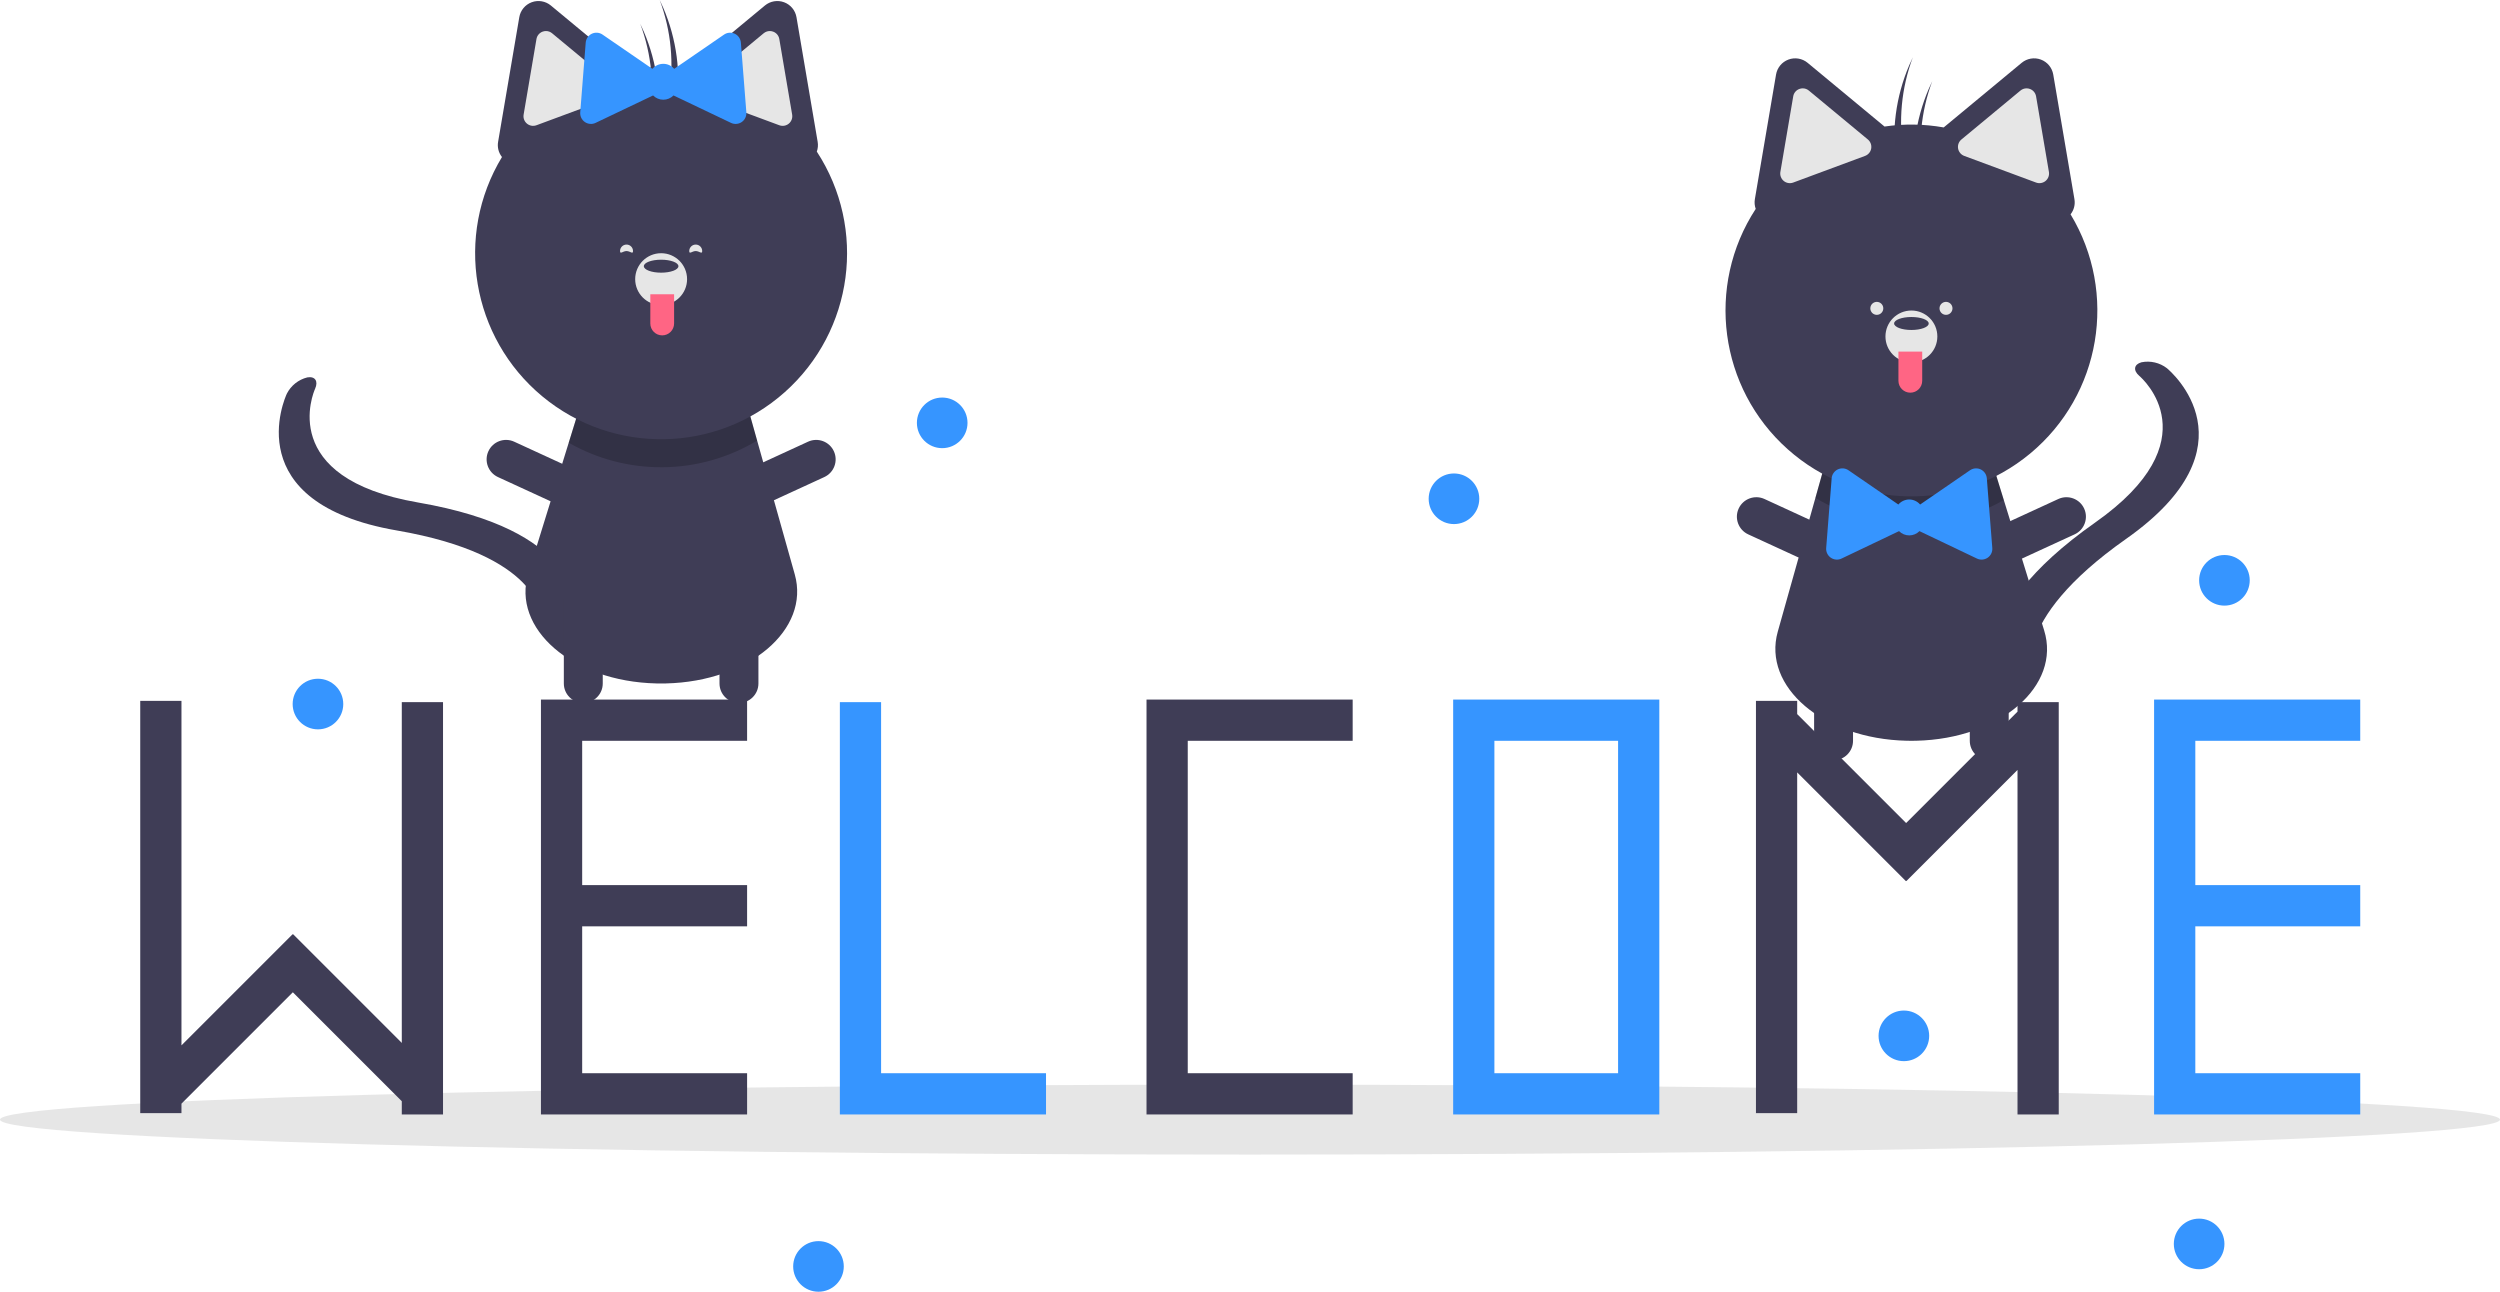
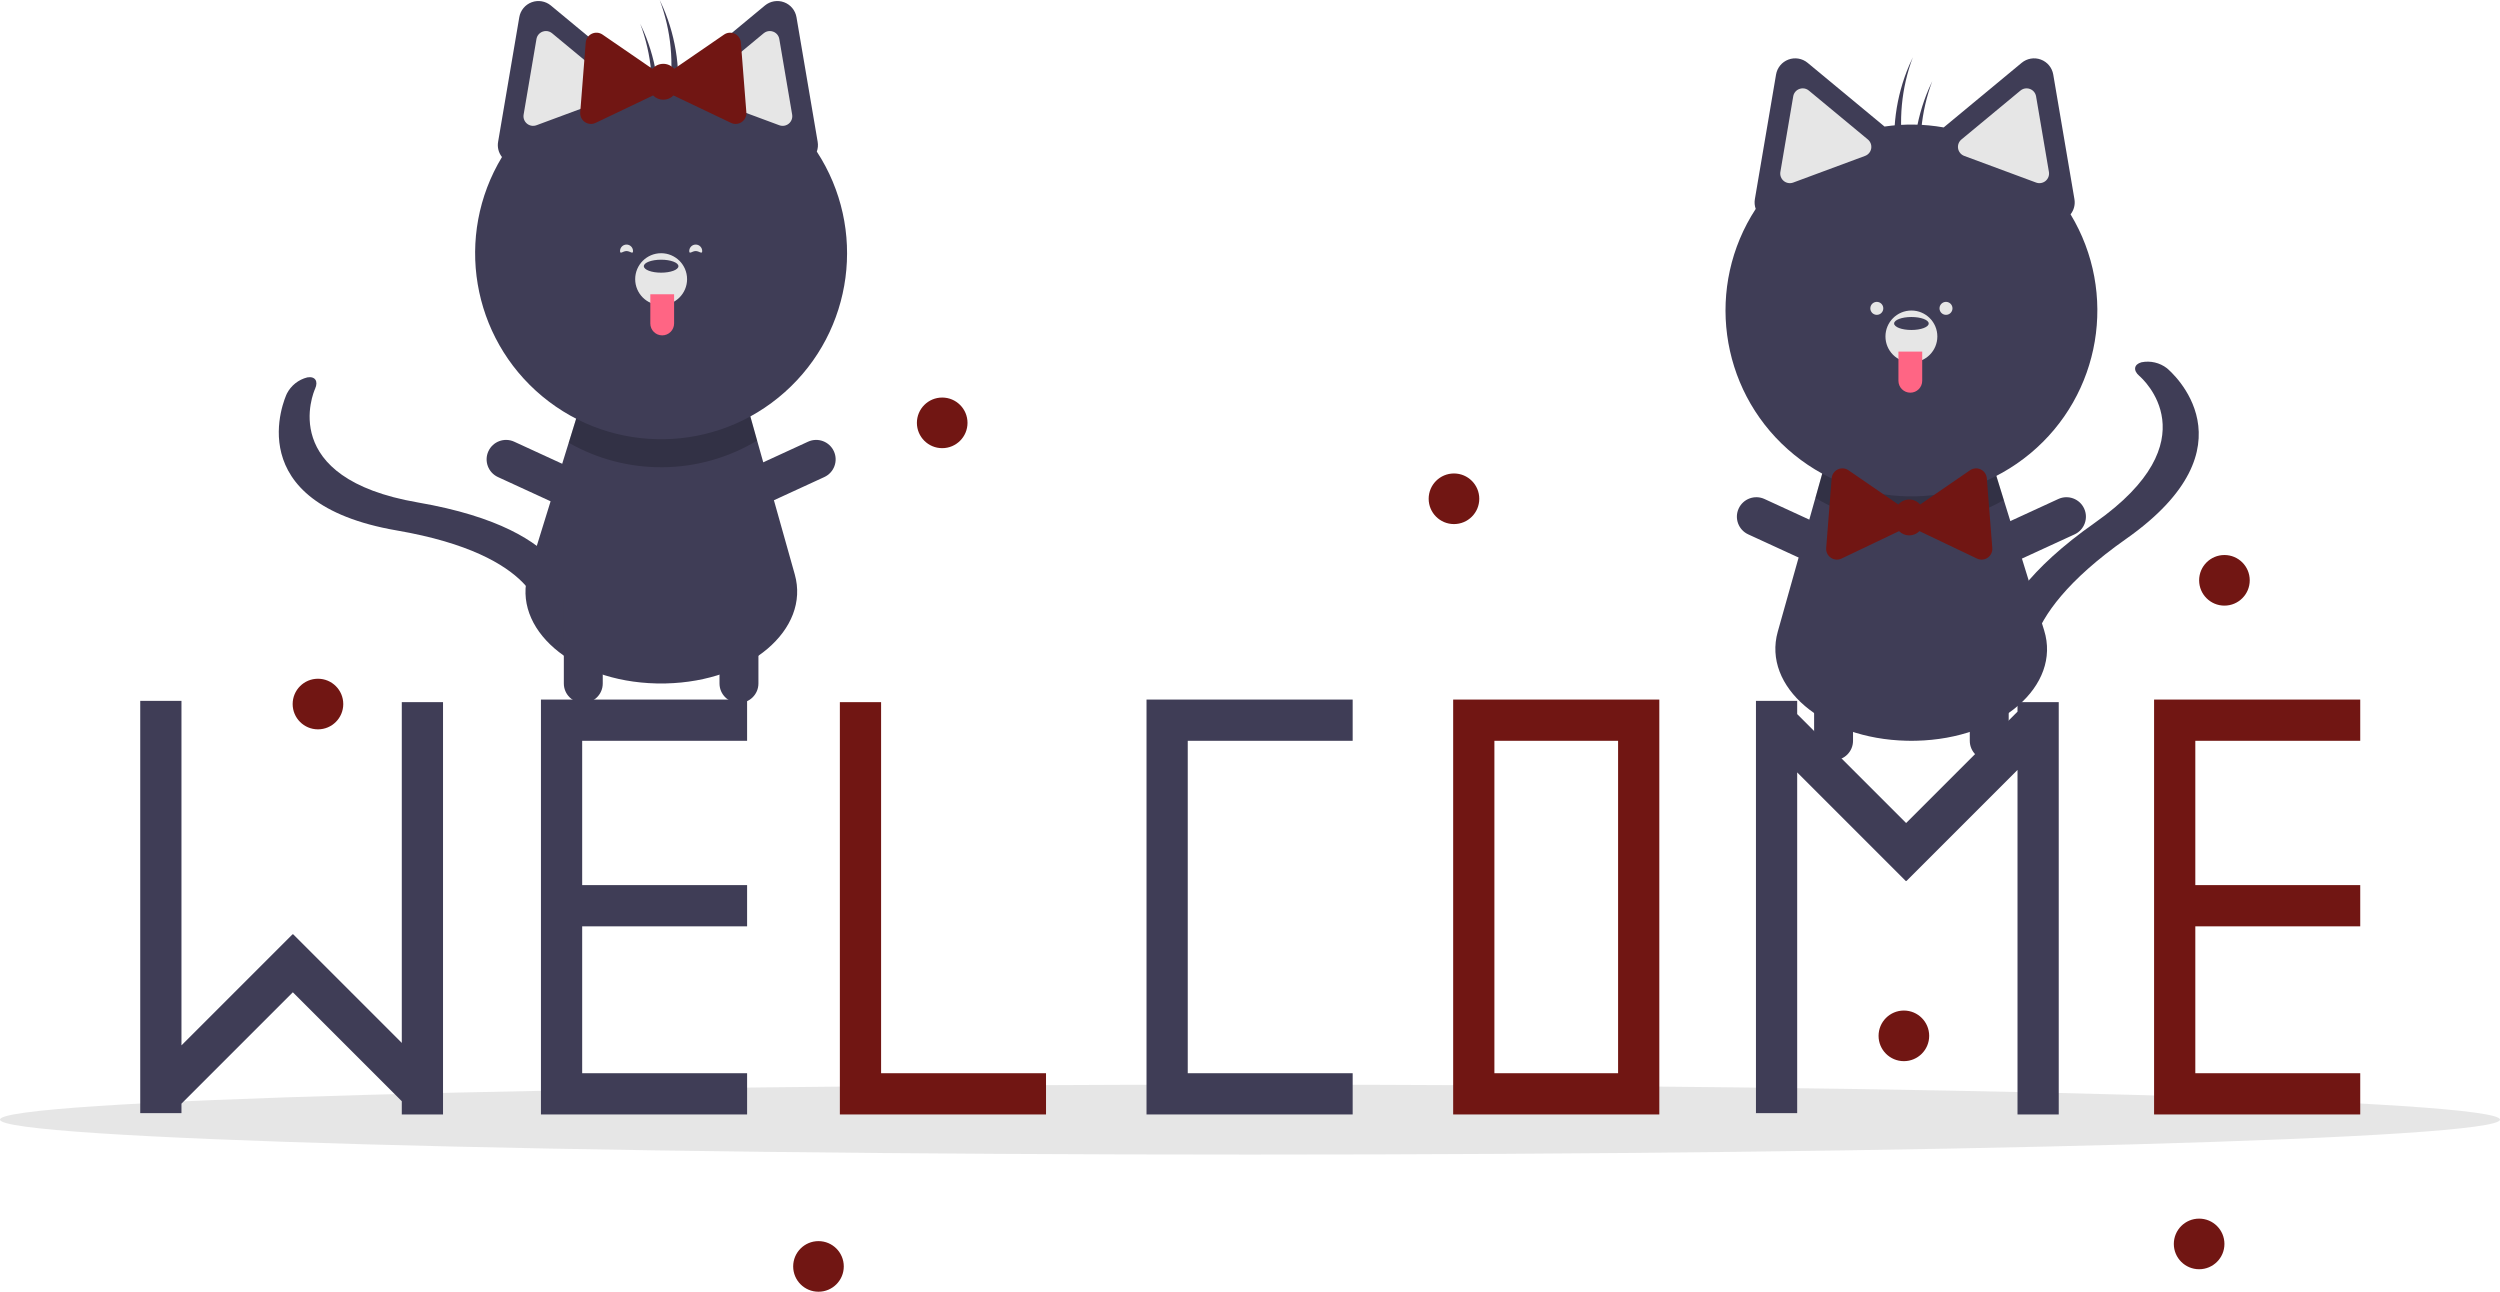
<svg xmlns="http://www.w3.org/2000/svg" data-name="Layer 1" width="889.076" height="459.38" viewBox="0 0 889.076 459.38">
  <ellipse cx="444.538" cy="398.169" rx="444.538" ry="12.435" fill="#e6e6e6" />
  <path d="M836.907,483.742c-.561.008-1.123.015-1.692.015s-1.13-.008-1.692-.015c-29.757-.677-51.326-19.269-45.836-38.777l13.387-47.589,3.383-12.041,59.976,1.023,3.645,11.78,14.348,46.366C888.502,464.119,866.934,483.065,836.907,483.742Z" transform="translate(-155.4622 -220.3102)" fill="#3f3d56" />
  <path d="M868.079,398.137a66.201,66.201,0,0,1-67.004-.761l3.383-12.041,59.976,1.023Z" transform="translate(-155.4622 -220.3102)" opacity="0.2" />
  <path d="M865.548,446.544c2.591-9.656,11.106-23.585,34.987-40.38,41.648-29.294,16.803-51.259,15.727-52.18-2.258-1.93-1.925-4.098.775-4.839a11.224,11.224,0,0,1,9.034,2.103c1.348,1.115,32.459,27.683-14.537,60.734-42.295,29.75-33.302,49.169-33.199,49.355,1.133,2.077-.684,3.739-4.063,3.716s-7.039-1.723-8.176-3.797C865.856,460.818,863.135,455.533,865.548,446.544Z" transform="translate(-155.4622 -220.3102)" fill="#3f3d56" />
  <path d="M807.534,490.677a6.92,6.92,0,0,1-6.92-6.92V453.769a6.92,6.92,0,0,1,13.841,0v29.988A6.92,6.92,0,0,1,807.534,490.677Z" transform="translate(-155.4622 -220.3102)" fill="#3f3d56" />
  <path d="M813.602,419.484a6.92,6.92,0,0,1-9.179,3.394l-27.243-12.534a6.92,6.92,0,0,1,5.785-12.574l27.243,12.534A6.92,6.92,0,0,1,813.602,419.484Z" transform="translate(-155.4622 -220.3102)" fill="#3f3d56" />
  <path d="M856.829,419.484a6.92,6.92,0,0,0,9.179,3.394l27.243-12.534a6.92,6.92,0,0,0-5.785-12.574l-27.243,12.534A6.92,6.92,0,0,0,856.829,419.484Z" transform="translate(-155.4622 -220.3102)" fill="#3f3d56" />
  <path d="M862.897,490.677a6.92,6.92,0,0,0,6.92-6.92V453.769a6.92,6.92,0,1,0-13.841,0v29.988A6.92,6.92,0,0,0,862.897,490.677Z" transform="translate(-155.4622 -220.3102)" fill="#3f3d56" />
  <path d="M891.818,296.535a6.806,6.806,0,0,0,1.373-5.408l-3.766-22.157-3.766-22.157a6.913,6.913,0,0,0-11.226-4.164L857.127,256.988l-10.426,8.64a65.694,65.694,0,0,0-21.047-.317l-10.043-8.322-17.305-14.34a6.913,6.913,0,0,0-11.226,4.164l-3.766,22.157-3.766,22.157a6.844,6.844,0,0,0,.301,3.474,66.118,66.118,0,1,0,111.969,1.935Z" transform="translate(-155.4622 -220.3102)" fill="#3f3d56" />
  <path d="M796.572,251.728a3.447,3.447,0,0,0-1.202.218,3.388,3.388,0,0,0-2.184,2.635L788.618,281.451a3.423,3.423,0,0,0,4.565,3.782l25.553-9.479a3.422,3.422,0,0,0,.993-5.844l-0-.001-20.985-17.39A3.392,3.392,0,0,0,796.572,251.728Z" transform="translate(-155.4622 -220.3102)" fill="#e6e6e6" />
  <path d="M876.167,251.728a3.392,3.392,0,0,0-2.172.792l-20.986,17.391a3.422,3.422,0,0,0,.993,5.844l25.553,9.479a3.423,3.423,0,0,0,4.565-3.782l-4.567-26.87a3.388,3.388,0,0,0-2.184-2.635A3.447,3.447,0,0,0,876.167,251.728Z" transform="translate(-155.4622 -220.3102)" fill="#e6e6e6" />
  <circle cx="679.753" cy="119.658" r="9.227" fill="#e6e6e6" />
  <ellipse cx="679.753" cy="115.044" rx="6.151" ry="2.307" fill="#3f3d56" />
  <path d="M675.14,125.04H683.598a0,0,0,0,1,0,0v10.38a4.229,4.229,0,0,1-4.229,4.229h0a4.229,4.229,0,0,1-4.229-4.229V125.04a0,0,0,0,1,0,0Z" fill="#ff6584" />
  <path d="M835.729,240.69c-.444.92-.874,1.849-1.279,2.798a65.818,65.818,0,0,0-4.651,35.344c.866-1.256,1.776-2.565,2.701-3.888A65.775,65.775,0,0,1,835.729,240.69Z" transform="translate(-155.4622 -220.3102)" fill="#3f3d56" />
  <path d="M842.649,249.148c-.444.92-.874,1.849-1.279,2.798A65.818,65.818,0,0,0,836.719,287.29c.866-1.256,1.776-2.565,2.701-3.888A65.775,65.775,0,0,1,842.649,249.148Z" transform="translate(-155.4622 -220.3102)" fill="#3f3d56" />
-   <path d="M863.985,415.199l-.975-12.398-.975-12.398a3.825,3.825,0,0,0-5.98-2.853l-10.25,7.043-7.485,5.143a5.095,5.095,0,0,0-7.749,0l-7.485-5.143L812.838,387.55a3.825,3.825,0,0,0-5.98,2.853l-.975,12.398-.975,12.398a3.825,3.825,0,0,0,5.461,3.752l11.224-5.355,9.223-4.4a5.101,5.101,0,0,0,7.262,0l9.223,4.4,11.224,5.355A3.825,3.825,0,0,0,863.985,415.199Z" transform="translate(-155.4622 -220.3102)" fill="#3695ff" />
+   <path d="M863.985,415.199l-.975-12.398-.975-12.398a3.825,3.825,0,0,0-5.98-2.853l-10.25,7.043-7.485,5.143a5.095,5.095,0,0,0-7.749,0l-7.485-5.143L812.838,387.55a3.825,3.825,0,0,0-5.98,2.853l-.975,12.398-.975,12.398a3.825,3.825,0,0,0,5.461,3.752l11.224-5.355,9.223-4.4a5.101,5.101,0,0,0,7.262,0l9.223,4.4,11.224,5.355A3.825,3.825,0,0,0,863.985,415.199Z" transform="translate(-155.4622 -220.3102)" fill="#711613" />
  <circle cx="667.451" cy="109.662" r="2.307" fill="#e6e6e6" />
  <circle cx="692.056" cy="109.662" r="2.307" fill="#e6e6e6" />
  <path d="M388.888,463.362c.561.008,1.123.015,1.692.015s1.13-.008,1.692-.015c29.757-.677,51.326-19.269,45.836-38.777l-13.387-47.589L421.336,364.955l-59.976,1.023-3.645,11.78-14.348,46.366C337.293,443.739,358.861,462.685,388.888,463.362Z" transform="translate(-155.4622 -220.3102)" fill="#3f3d56" />
  <path d="M357.715,377.758a66.201,66.201,0,0,0,67.004-.761L421.336,364.955l-59.976,1.023Z" transform="translate(-155.4622 -220.3102)" opacity="0.2" />
  <path d="M352.962,420.524c-6.473-7.619-20.13-16.565-48.9-21.526-50.177-8.656-37.121-39.139-36.542-40.432,1.215-2.711-.014-4.527-2.771-4.041a11.224,11.224,0,0,0-7.266,5.766c-.741,1.585-17.492,38.91,39.127,48.673,50.957,8.79,51.139,30.19,51.125,30.403-.136,2.362,2.218,3.087,5.263,1.62s5.625-4.569,5.765-6.931C358.791,433.557,358.99,427.616,352.962,420.524Z" transform="translate(-155.4622 -220.3102)" fill="#3f3d56" />
  <path d="M418.261,470.298a6.92,6.92,0,0,0,6.92-6.92V433.389a6.92,6.92,0,0,0-13.841,0v29.988A6.92,6.92,0,0,0,418.261,470.298Z" transform="translate(-155.4622 -220.3102)" fill="#3f3d56" />
  <path d="M412.193,399.105a6.92,6.92,0,0,0,9.179,3.394l27.243-12.534a6.92,6.92,0,1,0-5.785-12.574l-27.243,12.534A6.92,6.92,0,0,0,412.193,399.105Z" transform="translate(-155.4622 -220.3102)" fill="#3f3d56" />
  <path d="M368.966,399.105a6.92,6.92,0,0,1-9.179,3.394l-27.243-12.534a6.92,6.92,0,1,1,5.785-12.574l27.243,12.534A6.92,6.92,0,0,1,368.966,399.105Z" transform="translate(-155.4622 -220.3102)" fill="#3f3d56" />
  <path d="M362.898,470.298a6.92,6.92,0,0,1-6.92-6.92V433.389a6.92,6.92,0,0,1,13.841,0v29.988A6.92,6.92,0,0,1,362.898,470.298Z" transform="translate(-155.4622 -220.3102)" fill="#3f3d56" />
  <path d="M445.947,274.221a6.844,6.844,0,0,0,.301-3.474l-3.766-22.157-3.766-22.157a6.913,6.913,0,0,0-11.226-4.164l-17.305,14.34L400.141,244.931a65.694,65.694,0,0,0-21.047.317l-10.426-8.64-17.305-14.34a6.913,6.913,0,0,0-11.226,4.164L336.37,248.59l-3.766,22.157a6.806,6.806,0,0,0,1.373,5.408,66.137,66.137,0,1,0,111.969-1.935Z" transform="translate(-155.4622 -220.3102)" fill="#3f3d56" />
  <path d="M427.051,232.14,406.066,249.53l-0.0.001a3.422,3.422,0,0,0,.993,5.844l25.553,9.479a3.423,3.423,0,0,0,4.565-3.782l-4.567-26.87a3.388,3.388,0,0,0-2.184-2.635,3.447,3.447,0,0,0-1.202-.218A3.392,3.392,0,0,0,427.051,232.14Z" transform="translate(-155.4622 -220.3102)" fill="#e6e6e6" />
  <path d="M348.427,231.566a3.388,3.388,0,0,0-2.184,2.635l-4.567,26.87a3.423,3.423,0,0,0,4.565,3.782l25.553-9.479a3.422,3.422,0,0,0,.993-5.844l-20.986-17.391a3.392,3.392,0,0,0-2.172-.792A3.447,3.447,0,0,0,348.427,231.566Z" transform="translate(-155.4622 -220.3102)" fill="#e6e6e6" />
  <circle cx="235.117" cy="99.278" r="9.227" fill="#e6e6e6" />
  <ellipse cx="235.117" cy="94.665" rx="6.151" ry="2.307" fill="#3f3d56" />
  <path d="M390.964,324.971h0A4.229,4.229,0,0,1,395.193,329.2v10.38a0,0,0,0,1,0,0h-8.458a0,0,0,0,1,0,0V329.2A4.229,4.229,0,0,1,390.964,324.971Z" transform="translate(626.4652 444.2411) rotate(-180)" fill="#ff6584" />
  <path d="M390.066,220.31c.444.92.874,1.849,1.279,2.798a65.818,65.818,0,0,1,4.651,35.344c-.866-1.256-1.776-2.565-2.701-3.888A65.775,65.775,0,0,0,390.066,220.31Z" transform="translate(-155.4622 -220.3102)" fill="#3f3d56" />
  <path d="M383.146,228.768c.444.92.874,1.849,1.279,2.798a65.818,65.818,0,0,1,4.651,35.344c-.866-1.256-1.776-2.565-2.701-3.888A65.775,65.775,0,0,0,383.146,228.768Z" transform="translate(-155.4622 -220.3102)" fill="#3f3d56" />
-   <path d="M361.81,260.258l.975-12.398.975-12.398a3.825,3.825,0,0,1,5.98-2.853l10.25,7.043,7.485,5.143a5.095,5.095,0,0,1,7.749,0l7.485-5.143,10.25-7.043a3.825,3.825,0,0,1,5.98,2.853l.975,12.398.975,12.398a3.825,3.825,0,0,1-5.461,3.752L404.202,258.655l-9.223-4.4a5.101,5.101,0,0,1-7.262,0l-9.223,4.4L367.27,264.01A3.825,3.825,0,0,1,361.81,260.258Z" transform="translate(-155.4622 -220.3102)" fill="#3695ff" />
+   <path d="M361.81,260.258l.975-12.398.975-12.398a3.825,3.825,0,0,1,5.98-2.853l10.25,7.043,7.485,5.143a5.095,5.095,0,0,1,7.749,0l7.485-5.143,10.25-7.043a3.825,3.825,0,0,1,5.98,2.853l.975,12.398.975,12.398a3.825,3.825,0,0,1-5.461,3.752L404.202,258.655l-9.223-4.4a5.101,5.101,0,0,1-7.262,0l-9.223,4.4L367.27,264.01A3.825,3.825,0,0,1,361.81,260.258Z" transform="translate(-155.4622 -220.3102)" fill="#711613" />
  <path d="M400.575,309.592c0,1.274,1.033,0,2.307,0s2.307,1.274,2.307,0a2.307,2.307,0,0,0-4.614,0Z" transform="translate(-155.4622 -220.3102)" fill="#e6e6e6" />
  <path d="M380.583,309.592c0,1.274-1.033,0-2.307,0s-2.307,1.274-2.307,0a2.307,2.307,0,0,1,4.614,0Z" transform="translate(-155.4622 -220.3102)" fill="#e6e6e6" />
  <polygon points="481.05 263.451 481.05 248.788 407.736 248.788 407.736 249.705 407.736 263.451 407.736 381.67 407.736 396.333 422.399 396.333 481.05 396.333 481.05 381.67 422.399 381.67 422.399 263.451 481.05 263.451" fill="#3f3d56" />
-   <path d="M672.253,469.099V616.643h73.314V469.099Zm58.651,132.882h-43.988V483.761h43.988Z" transform="translate(-155.4622 -220.3102)" fill="#3695ff" />
-   <polygon points="313.344 381.67 313.344 249.705 298.681 249.705 298.681 381.67 298.681 396.333 313.344 396.333 371.995 396.333 371.995 381.67 313.344 381.67" fill="#3695ff" />
+   <path d="M672.253,469.099V616.643h73.314V469.099Zm58.651,132.882h-43.988V483.761h43.988Z" transform="translate(-155.4622 -220.3102)" fill="#711613" />
+   <polygon points="313.344 381.67 313.344 249.705 298.681 249.705 298.681 381.67 298.681 396.333 313.344 396.333 371.995 396.333 371.995 381.67 313.344 381.67" fill="#711613" />
  <polygon points="265.69 263.451 265.69 248.788 192.376 248.788 192.376 249.705 192.376 263.451 192.376 314.771 192.376 329.434 192.376 381.67 192.376 396.333 207.039 396.333 265.69 396.333 265.69 381.67 207.039 381.67 207.039 329.434 265.69 329.434 265.69 314.771 207.039 314.771 207.039 263.451 265.69 263.451" fill="#3f3d56" />
-   <polygon points="839.372 263.451 839.372 248.788 766.058 248.788 766.058 249.705 766.058 263.451 766.058 314.771 766.058 329.434 766.058 381.67 766.058 396.333 780.721 396.333 839.372 396.333 839.372 381.67 780.721 381.67 780.721 329.434 839.372 329.434 839.372 314.771 780.721 314.771 780.721 263.451 839.372 263.451" fill="#3695ff" />
+   <polygon points="839.372 263.451 839.372 248.788 766.058 248.788 766.058 249.705 766.058 263.451 766.058 314.771 766.058 329.434 766.058 381.67 766.058 396.333 780.721 396.333 839.372 396.333 839.372 381.67 780.721 381.67 780.721 329.434 839.372 329.434 839.372 314.771 780.721 314.771 780.721 263.451 839.372 263.451" fill="#711613" />
  <polygon points="142.889 249.705 142.889 370.89 104.228 332.23 104.14 332.319 104.058 332.237 64.535 371.76 64.535 249.247 49.872 249.247 49.872 395.875 64.535 395.875 64.535 392.496 104.147 352.884 142.889 391.627 142.889 396.333 157.552 396.333 157.552 249.705 142.889 249.705" fill="#3f3d56" />
  <polygon points="717.488 249.705 717.488 253.083 677.876 292.695 639.133 253.953 639.133 249.247 624.47 249.247 624.47 395.875 639.133 395.875 639.133 274.689 677.794 313.35 677.883 313.261 677.964 313.342 717.488 273.819 717.488 396.333 732.15 396.333 732.15 249.705 717.488 249.705" fill="#3f3d56" />
-   <circle cx="335.076" cy="150.38" r="9" fill="#3695ff" />
-   <circle cx="113.076" cy="250.38" r="9" fill="#3695ff" />
-   <circle cx="291.076" cy="450.38" r="9" fill="#3695ff" />
-   <circle cx="517.076" cy="177.38" r="9" fill="#3695ff" />
-   <circle cx="782.076" cy="442.38" r="9" fill="#3695ff" />
-   <circle cx="791.076" cy="206.38" r="9" fill="#3695ff" />
-   <circle cx="677.076" cy="368.38" r="9" fill="#3695ff" />
+   <circle cx="335.076" cy="150.38" r="9" fill="#711613" />
+   <circle cx="113.076" cy="250.38" r="9" fill="#711613" />
+   <circle cx="291.076" cy="450.38" r="9" fill="#711613" />
+   <circle cx="517.076" cy="177.38" r="9" fill="#711613" />
+   <circle cx="782.076" cy="442.38" r="9" fill="#711613" />
+   <circle cx="791.076" cy="206.38" r="9" fill="#711613" />
+   <circle cx="677.076" cy="368.38" r="9" fill="#711613" />
</svg>
